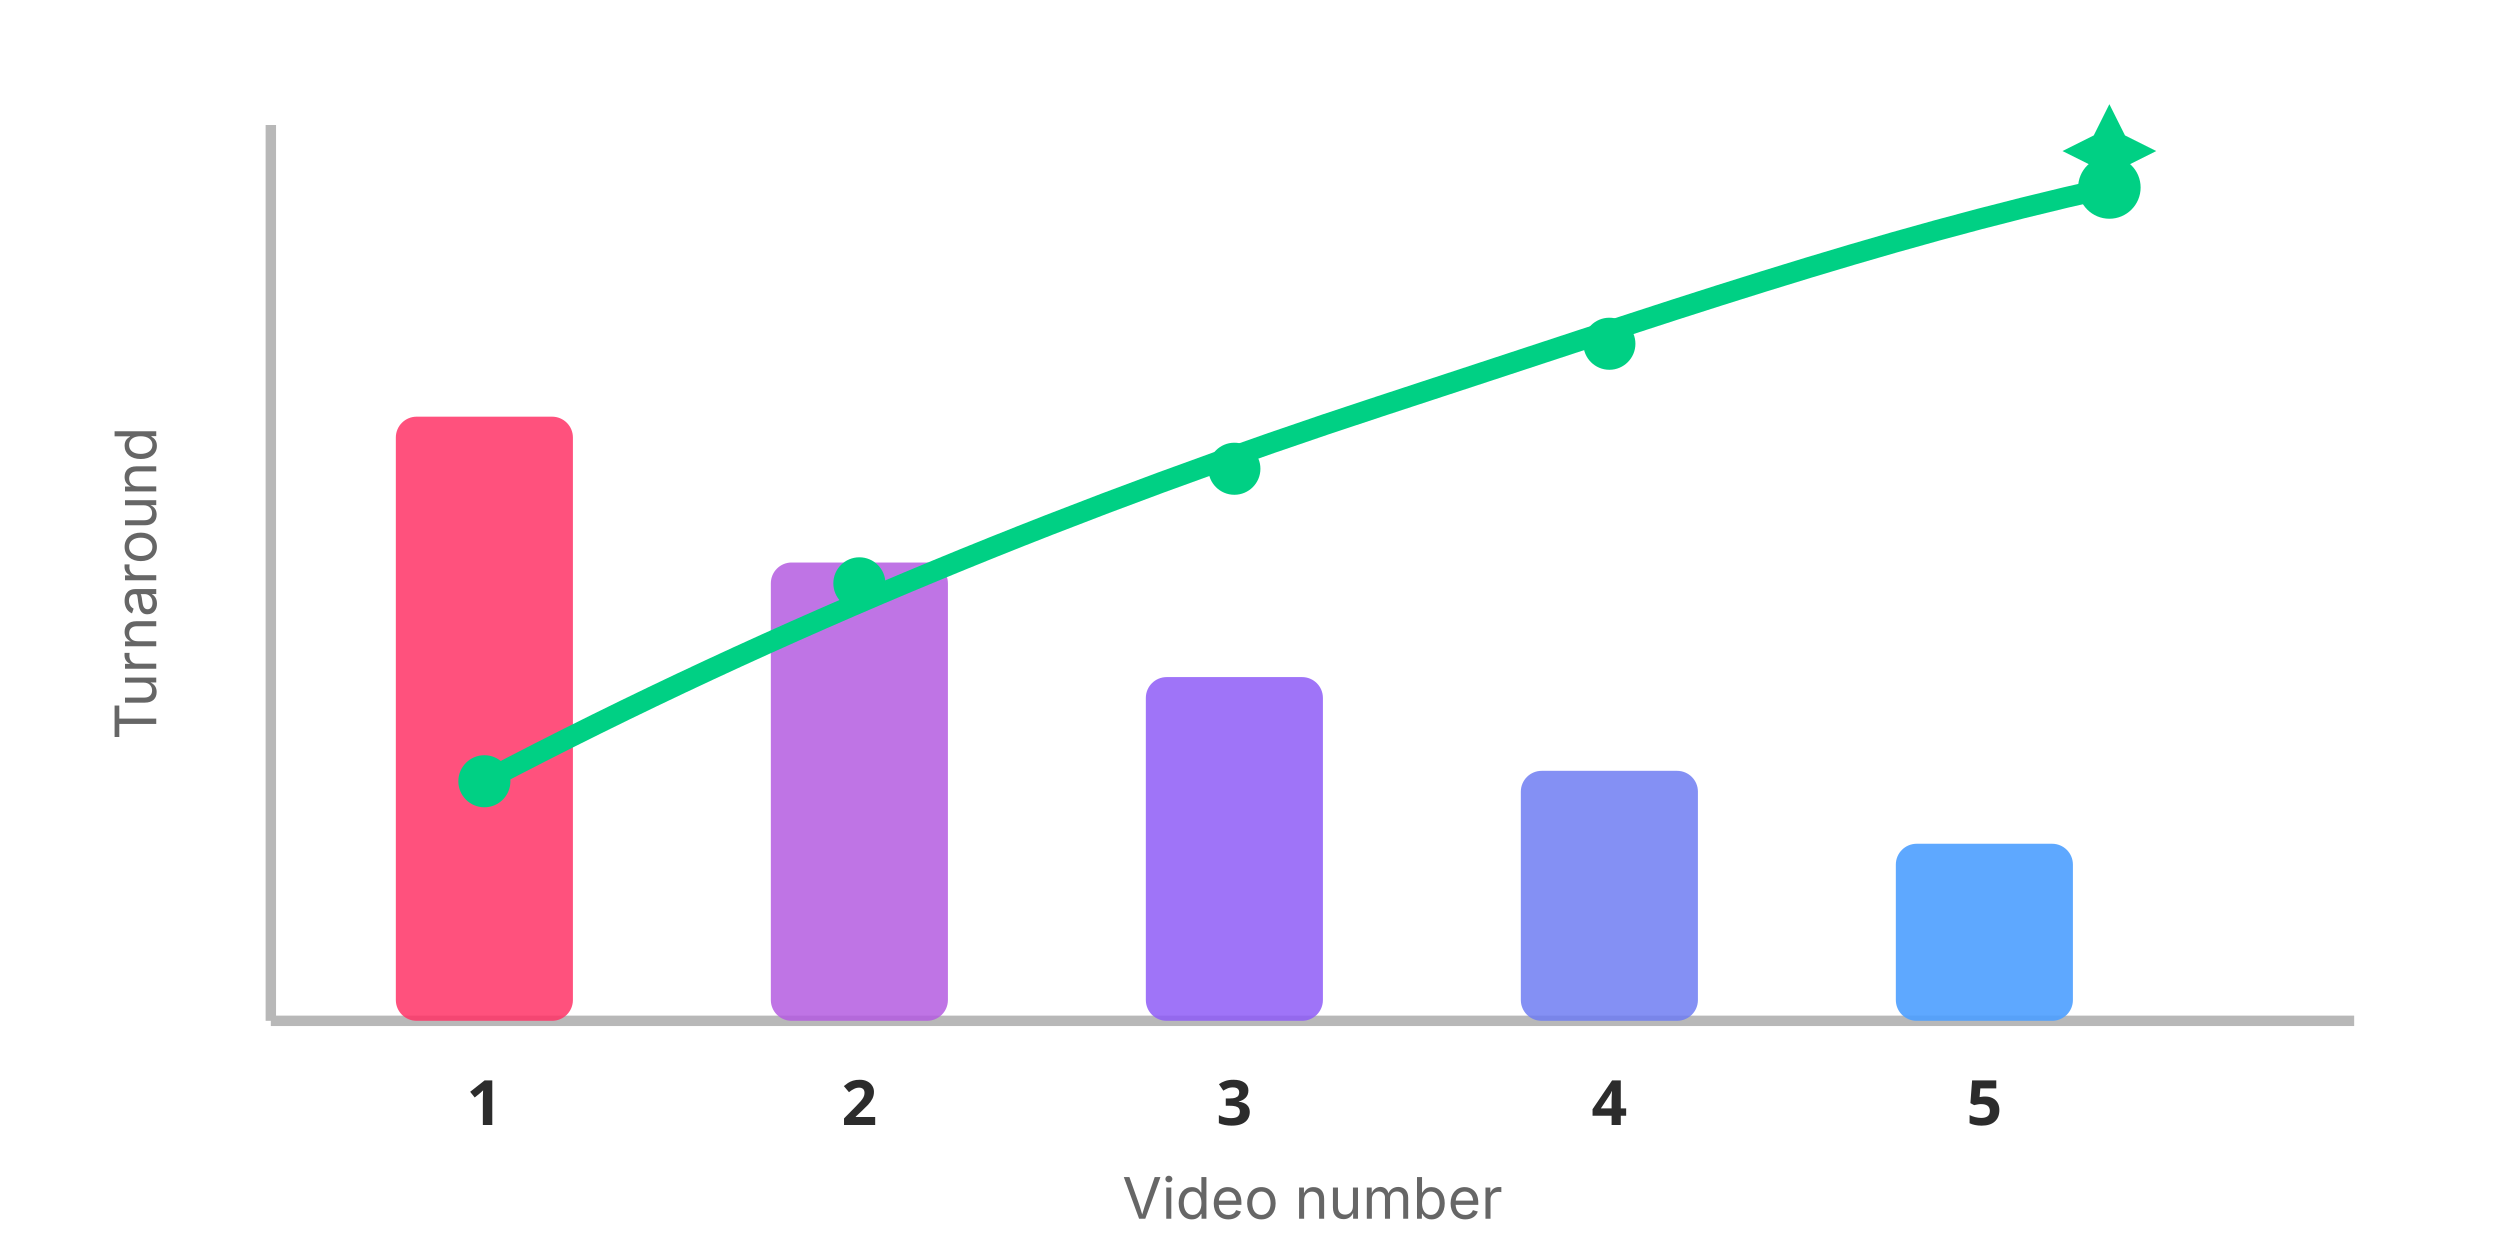
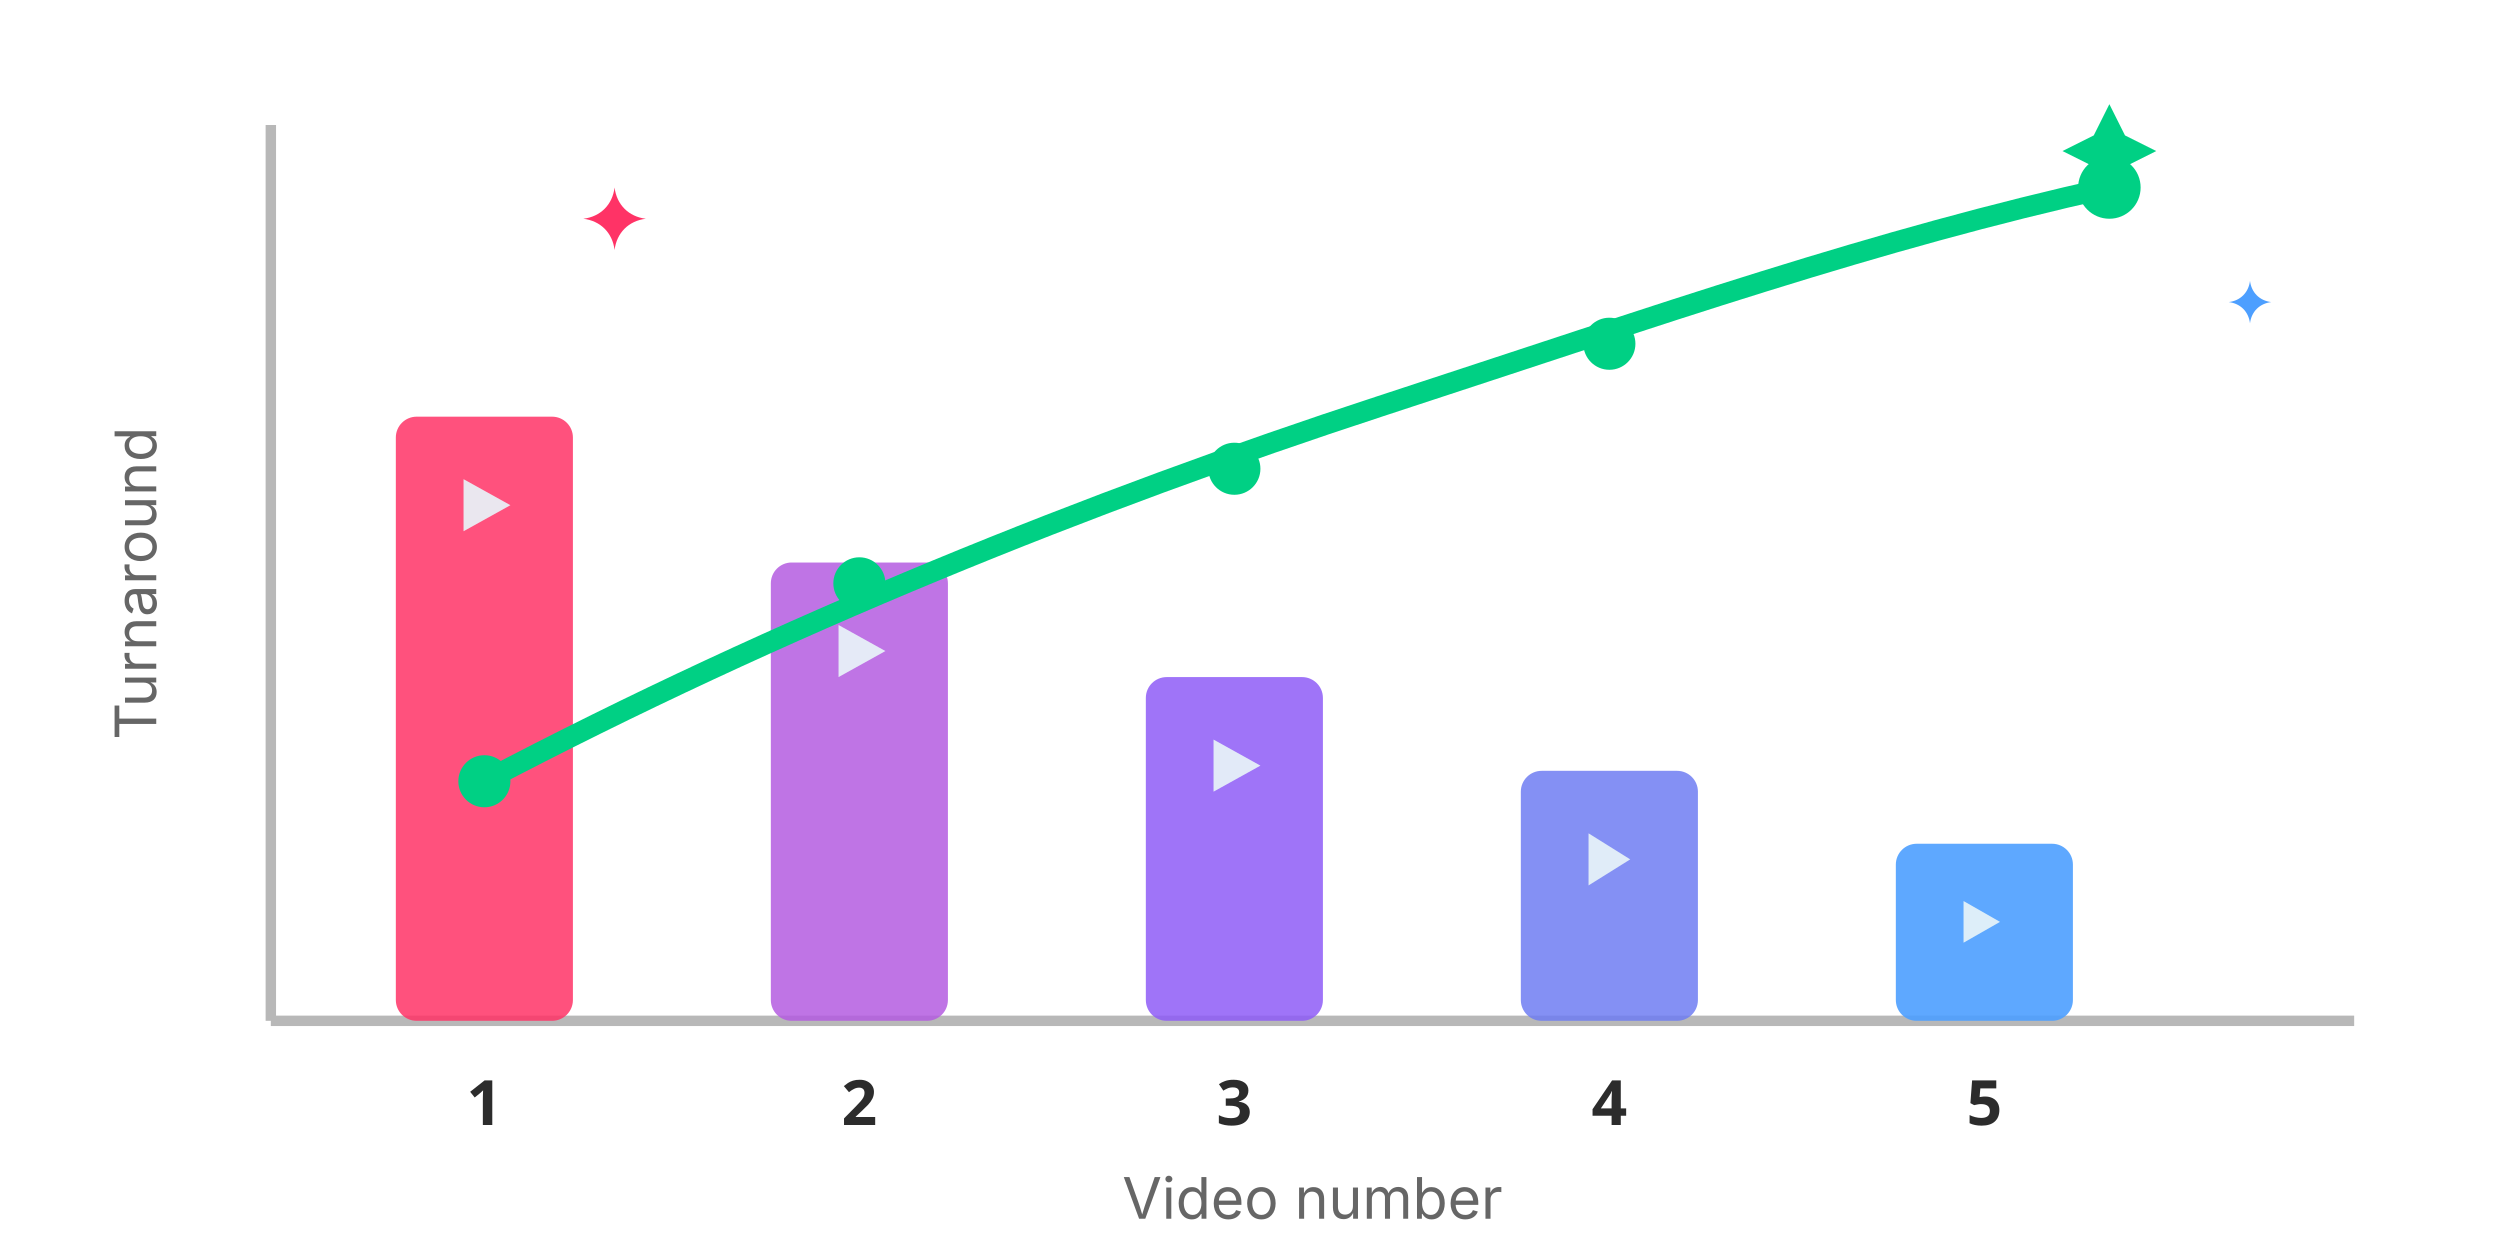
<svg xmlns="http://www.w3.org/2000/svg" viewBox="0 0 480 240" fill="none" role="img" aria-label="Turnaround time shrinking as the platform learns each campaign across five videos">
  <line x1="52" y1="24" x2="52" y2="196" stroke="#B8B8B8" stroke-width="2" />
  <line x1="52" y1="196" x2="452" y2="196" stroke="#B8B8B8" stroke-width="2" />
  <g>
    <rect x="76" y="80" width="34" height="116" rx="4" fill="#FF3366" opacity="0.85" />
    <rect x="148" y="108" width="34" height="88" rx="4" fill="#B45CE0" opacity="0.85" />
    <rect x="220" y="130" width="34" height="66" rx="4" fill="#8E5CF7" opacity="0.85" />
    <rect x="292" y="148" width="34" height="48" rx="4" fill="#6E7DF2" opacity="0.85" />
    <rect x="364" y="162" width="34" height="34" rx="4" fill="#4D9FFF" opacity="0.9" />
  </g>
  <path d="M93 150 C 150 120, 210 96, 265 78 S 360 46, 405 36" stroke="#00D084" stroke-width="4" fill="none" stroke-linecap="round" />
  <circle cx="93" cy="150" r="5" fill="#00D084" />
  <circle cx="165" cy="112" r="5" fill="#00D084" />
  <circle cx="237" cy="90" r="5" fill="#00D084" />
  <circle cx="309" cy="66" r="5" fill="#00D084" />
  <circle cx="405" cy="36" r="6" fill="#00D084" />
  <path d="M405 20 l3 6 6 3 -6 3 -3 6 -3 -6 -6 -3 6 -3 z" fill="#00D084" />
  <g font-family="Manrope, sans-serif" font-size="12" font-weight="700" text-anchor="middle" fill="#2C2C2C">
    <text x="93" y="216">1</text>
    <text x="165" y="216">2</text>
    <text x="237" y="216">3</text>
    <text x="309" y="216">4</text>
    <text x="381" y="216">5</text>
  </g>
  <text x="252" y="234" font-family="Inter, sans-serif" font-size="11" text-anchor="middle" fill="#666666">Video number</text>
  <text x="30" y="112" font-family="Inter, sans-serif" font-size="11" text-anchor="middle" fill="#666666" transform="rotate(-90 30 112)">Turnaround</text>
+   <g fill="#E8F4F8" opacity="0.92">
+     <path d="M89 92 l9 5 -9 5 z" />
+     <path d="M161 120 l9 5 -9 5 z" />
+     <path d="M233 142 l9 5 -9 5 z" />
+     <path d="M305 160 l8 5 -8 5 z" />
+     <path d="M377 173 l7 4 -7 4 z" />
+   </g>
+   <g transform="translate(118 42) scale(0.5)">
+     <path d="M0 -12C0.8 -5.4 5.4 -0.8 12 0C5.4 0.8 0.8 5.4 0 12C-0.8 5.4 -5.4 0.8 -12 0C-5.4 -0.8 -0.8 -5.4 0 -12Z" fill="#FF3366" />
+   </g>
+   <g transform="translate(432 58) scale(0.34)">
+     <path d="M0 -12C0.8 -5.4 5.4 -0.8 12 0C5.4 0.8 0.8 5.4 0 12C-0.8 5.4 -5.4 0.8 -12 0C-5.4 -0.8 -0.8 -5.4 0 -12Z" fill="#4D9FFF" />
+   </g>
</svg>
